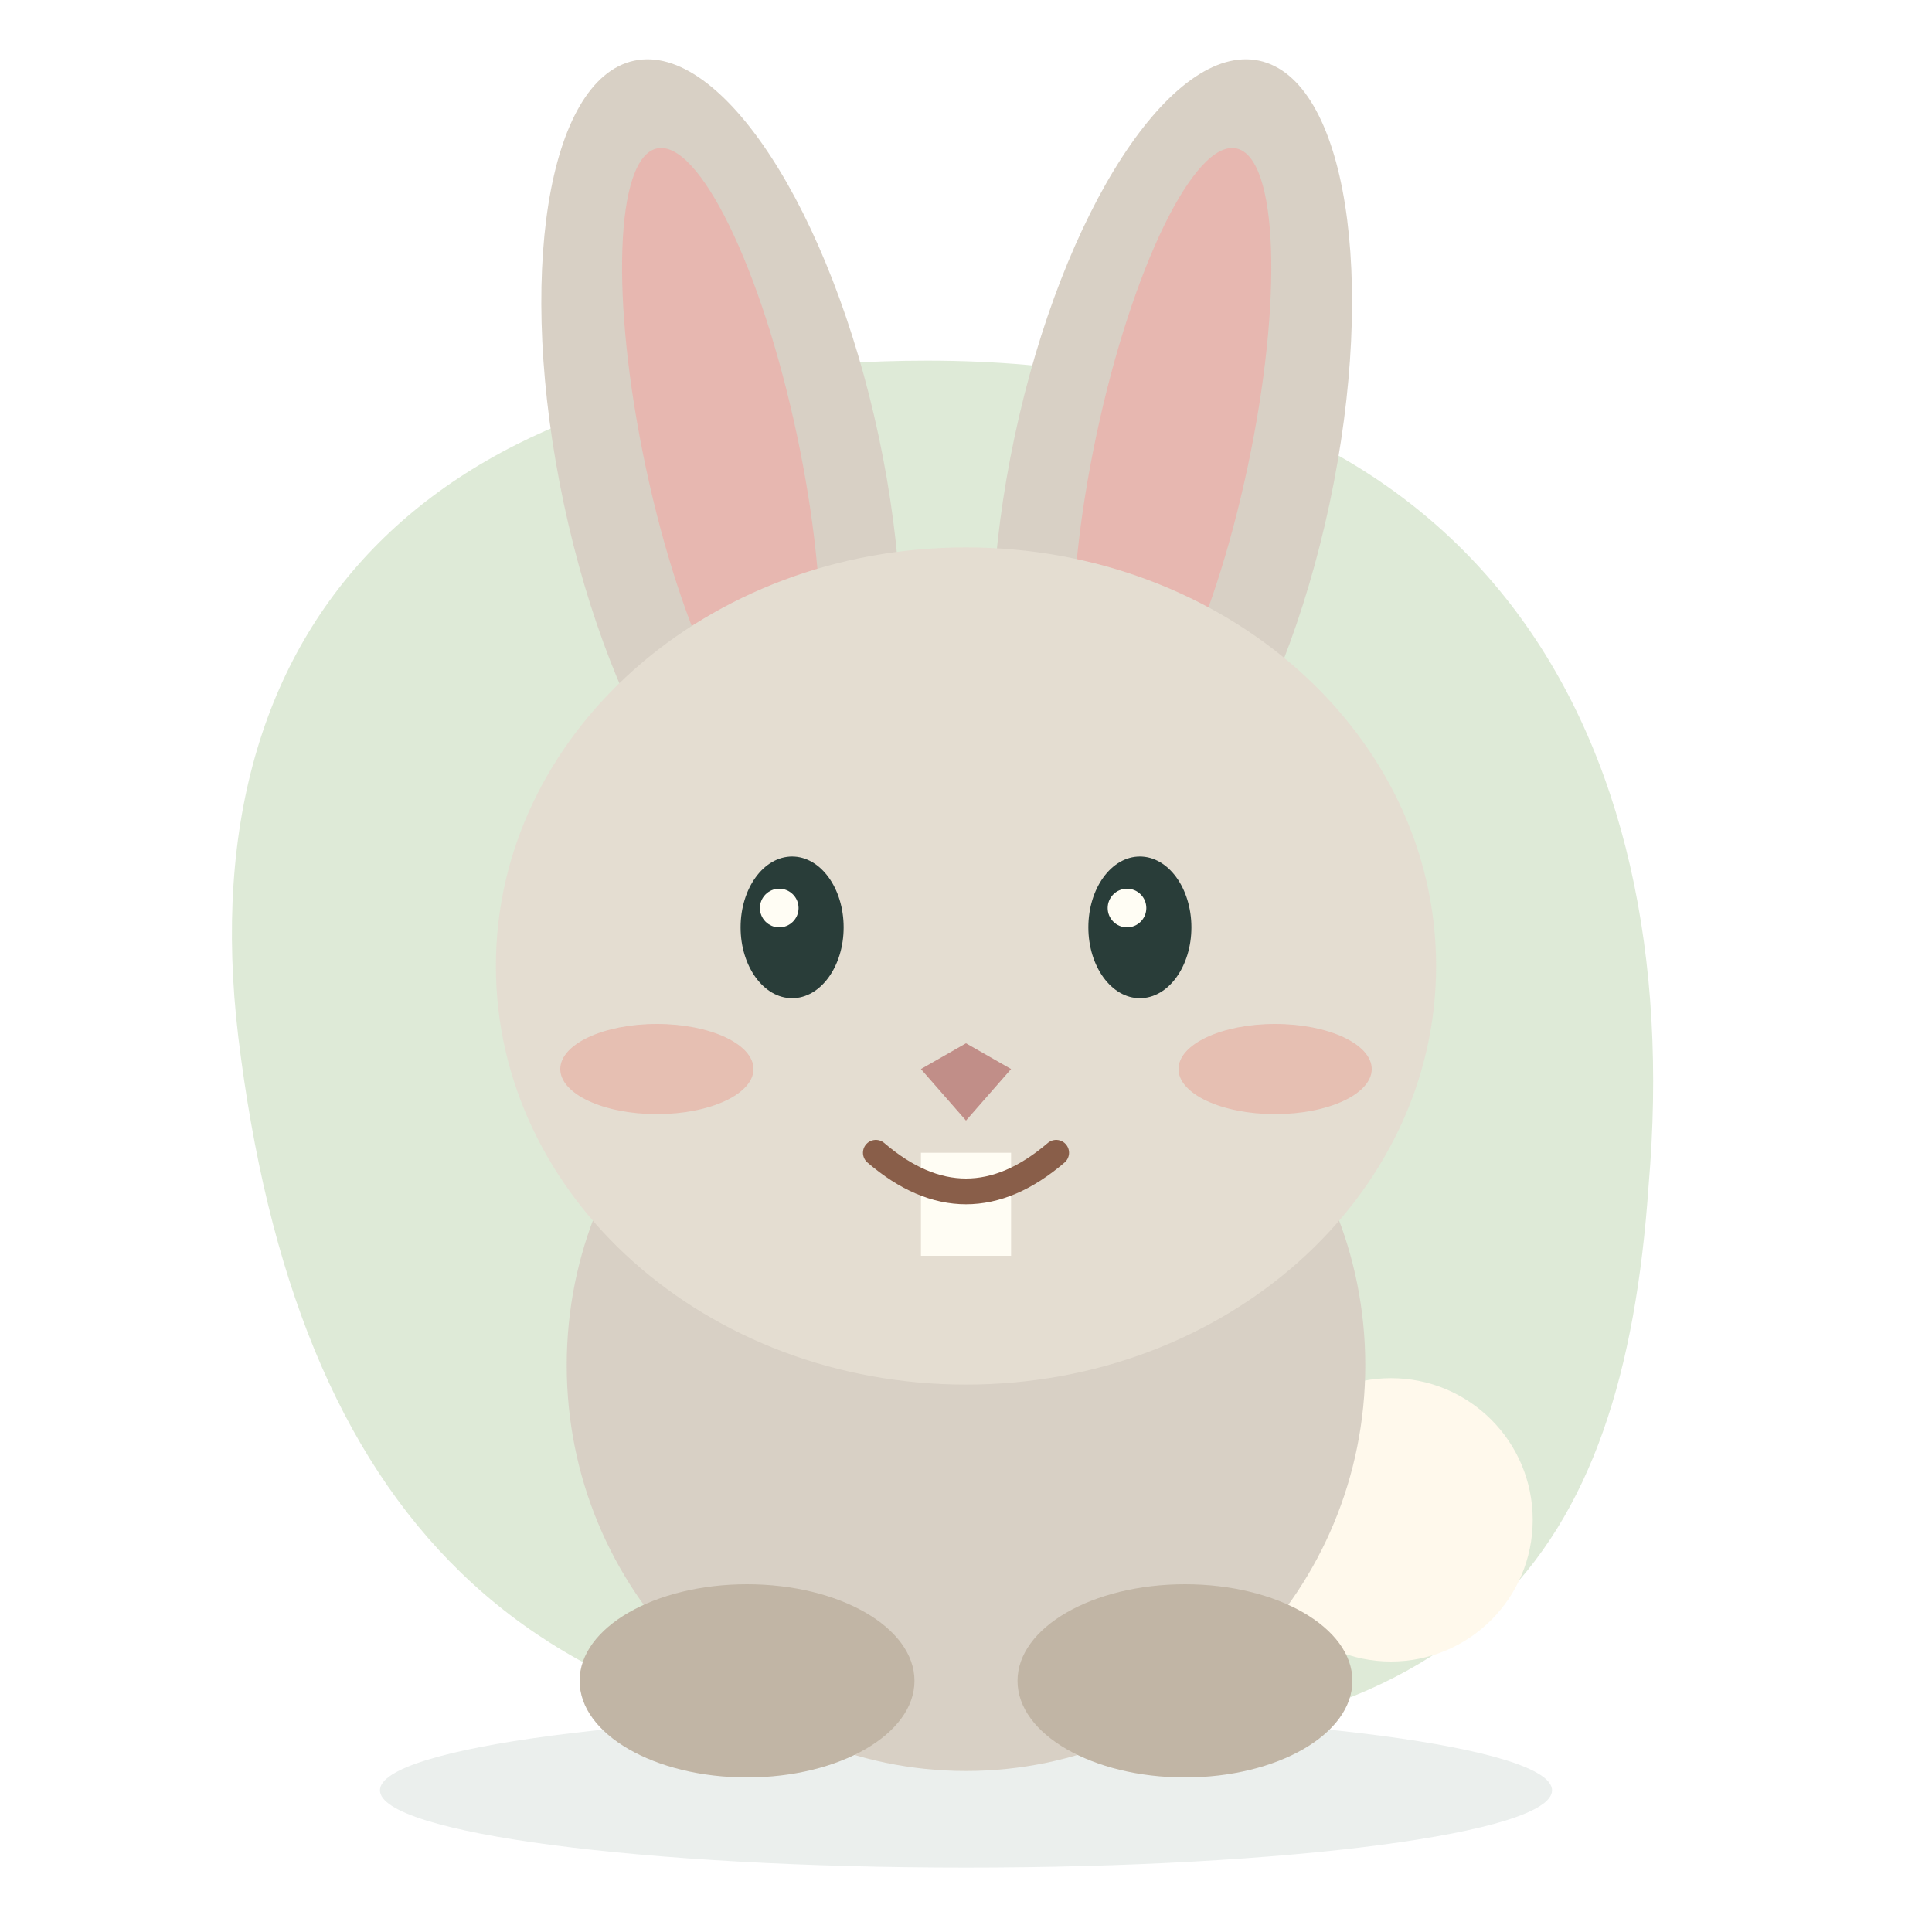
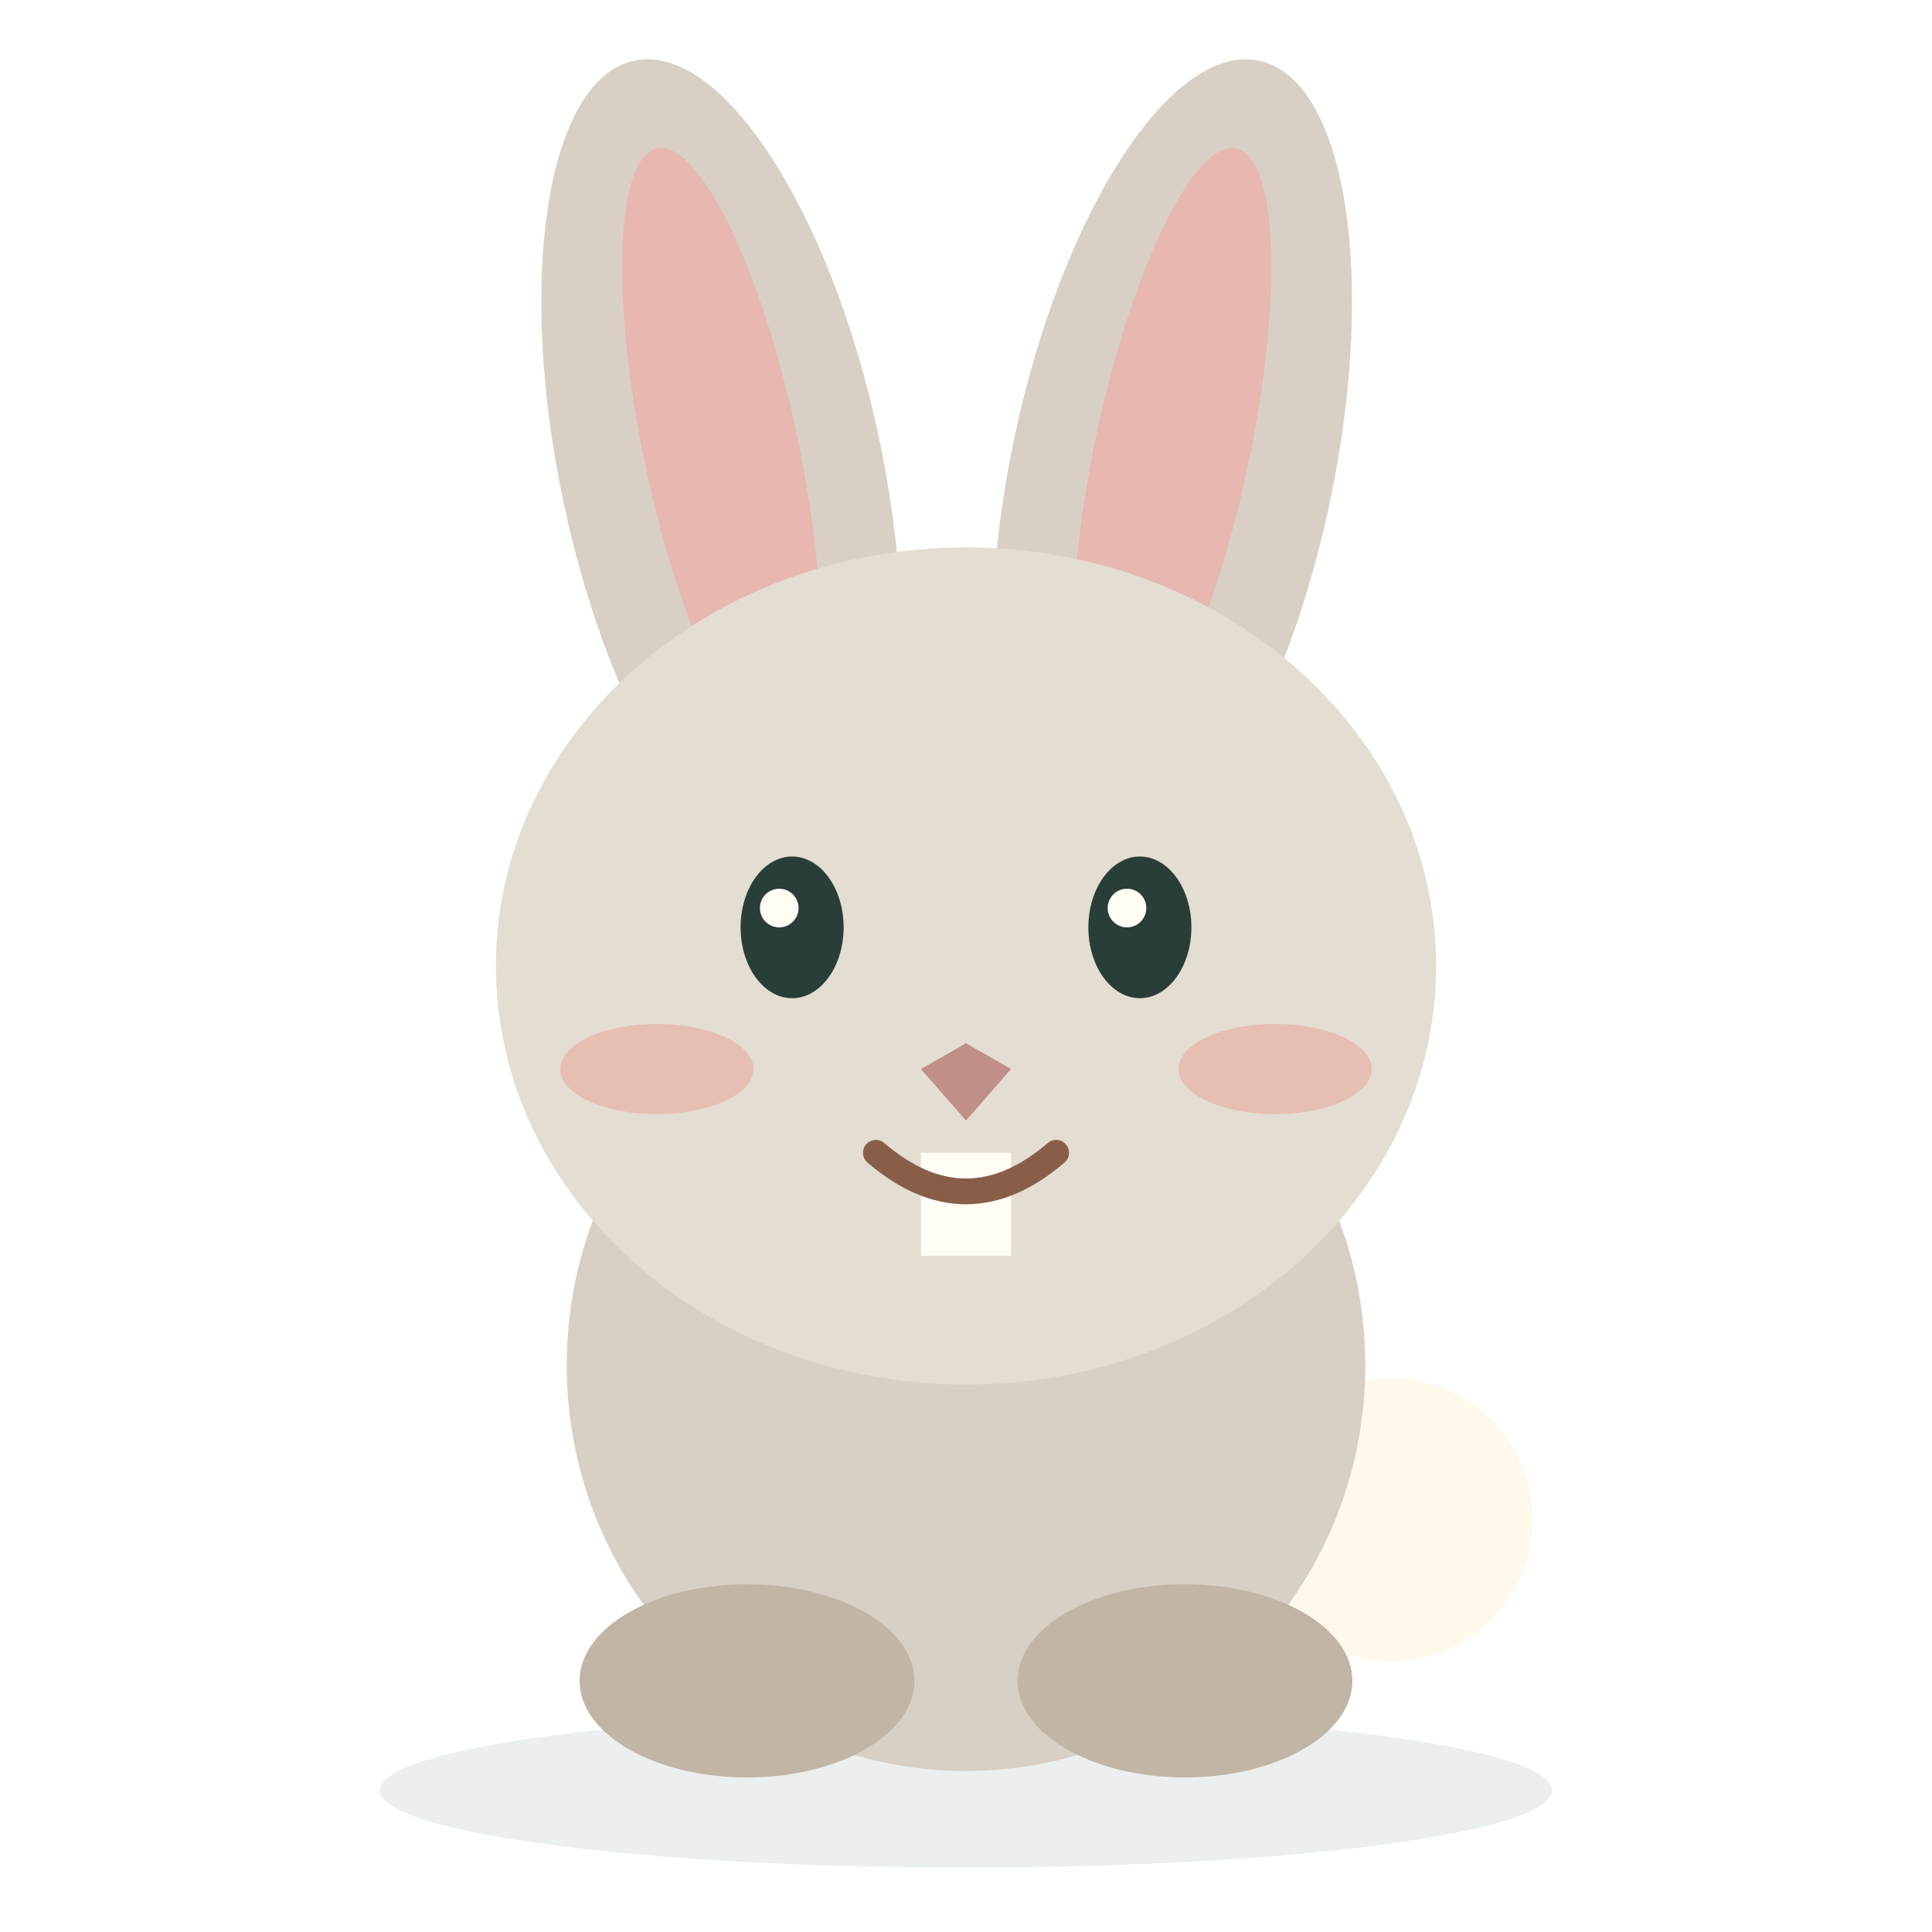
<svg xmlns="http://www.w3.org/2000/svg" width="300" height="300" viewBox="30 0 300 300">
-   <path d="M67 161c-8-67 33-105 107-105 86 0 118 58 112 128-4 58-27 88-101 88S76 235 67 161" fill="#deead7" />
  <ellipse cx="180" cy="278" rx="91" ry="12" fill="#527566" opacity=".12" />
  <ellipse cx="142" cy="73" rx="25" ry="65" transform="rotate(-12 142 73)" fill="#d8d0c5" />
  <ellipse cx="212" cy="73" rx="25" ry="65" transform="rotate(12 212 73)" fill="#d8d0c5" />
  <ellipse cx="142" cy="70" rx="12" ry="48" transform="rotate(-12 142 70)" fill="#e7b7b0" />
  <ellipse cx="212" cy="70" rx="12" ry="48" transform="rotate(12 212 70)" fill="#e7b7b0" />
  <circle cx="246" cy="236" r="22" fill="#fff9ec" />
  <ellipse cx="180" cy="212" rx="62" ry="63" fill="#d8d0c5" />
  <ellipse cx="146" cy="261" rx="26" ry="15" fill="#c1b5a5" />
  <ellipse cx="214" cy="261" rx="26" ry="15" fill="#c1b5a5" />
  <ellipse cx="180" cy="150" rx="73" ry="65" fill="#e4ddd1" />
  <g fill="#293d39">
    <ellipse cx="153" cy="144" rx="8" ry="11" />
    <ellipse cx="207" cy="144" rx="8" ry="11" />
  </g>
  <g fill="#fffdf4">
    <circle cx="151" cy="141" r="3" />
    <circle cx="205" cy="141" r="3" />
  </g>
  <g fill="#e7a599" opacity=".55">
    <ellipse cx="132" cy="166" rx="15" ry="7" />
    <ellipse cx="228" cy="166" rx="15" ry="7" />
  </g>
  <path d="m173 166 7-4 7 4-7 8z" fill="#c18e88" />
  <path d="M173 179h14v16h-14z" fill="#fffdf4" />
  <path d="M166 179q14 12 28 0" fill="none" stroke="#895e49" stroke-width="4" stroke-linecap="round" />
</svg>
